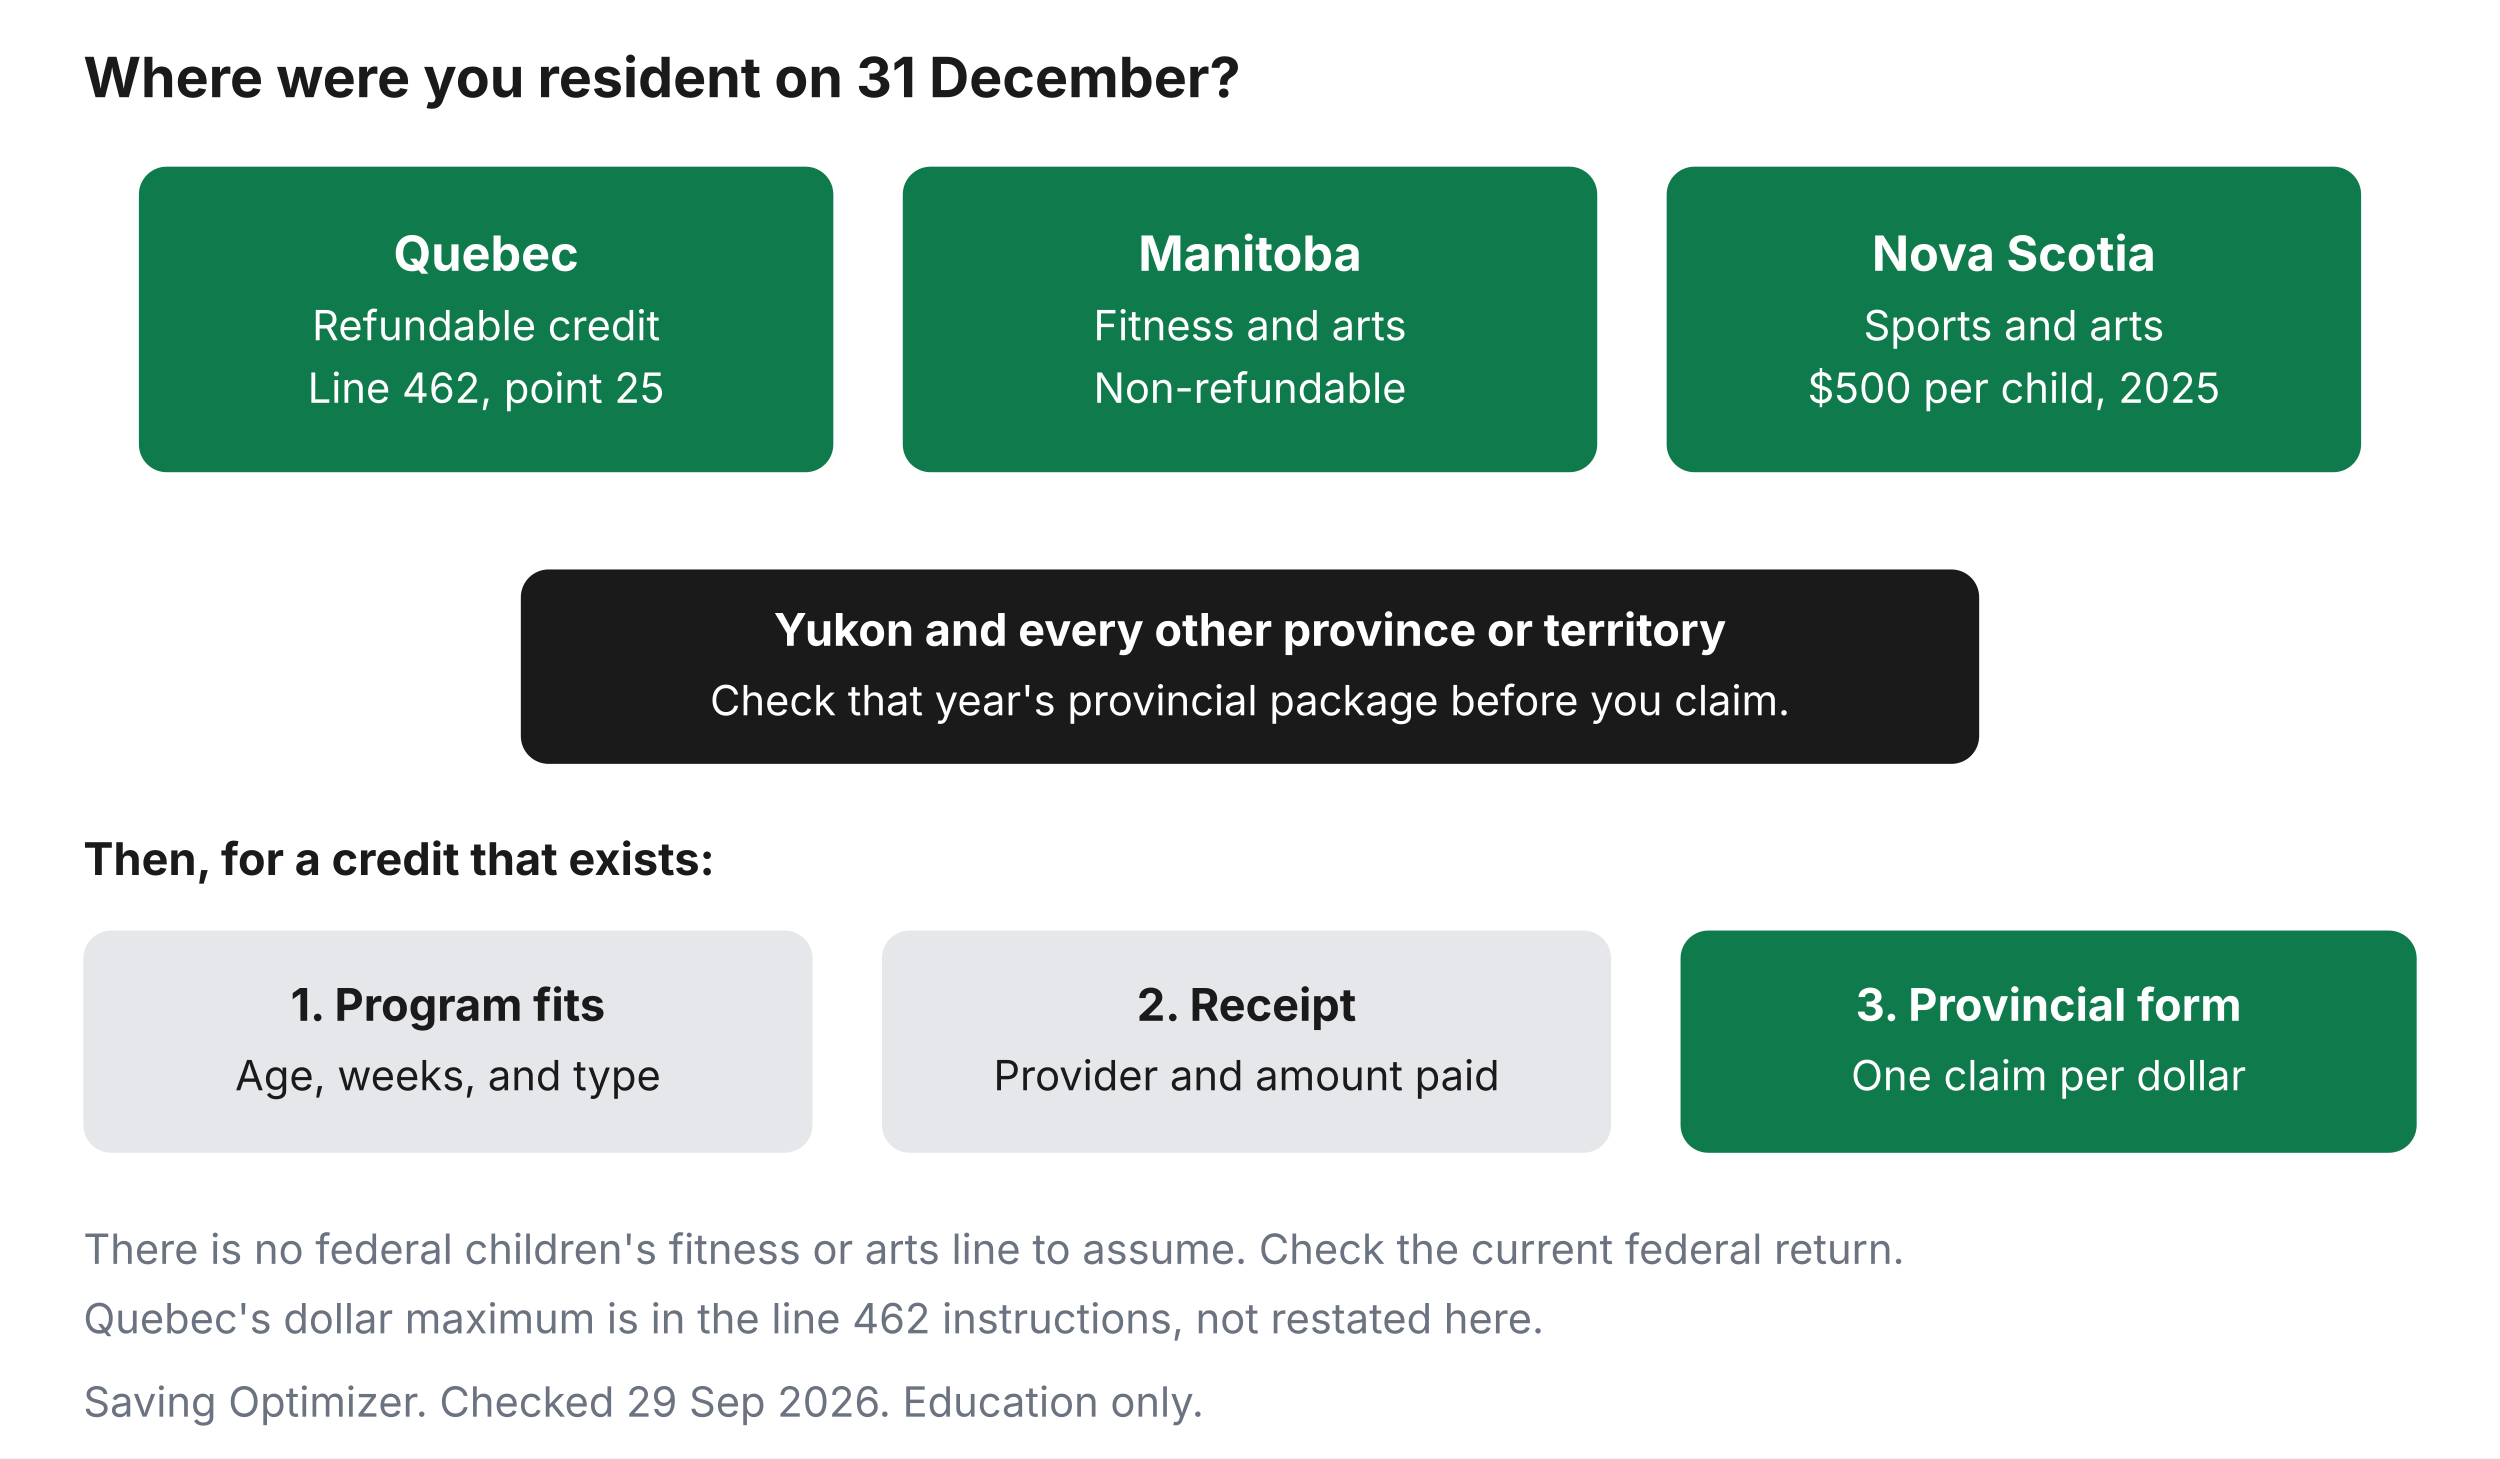
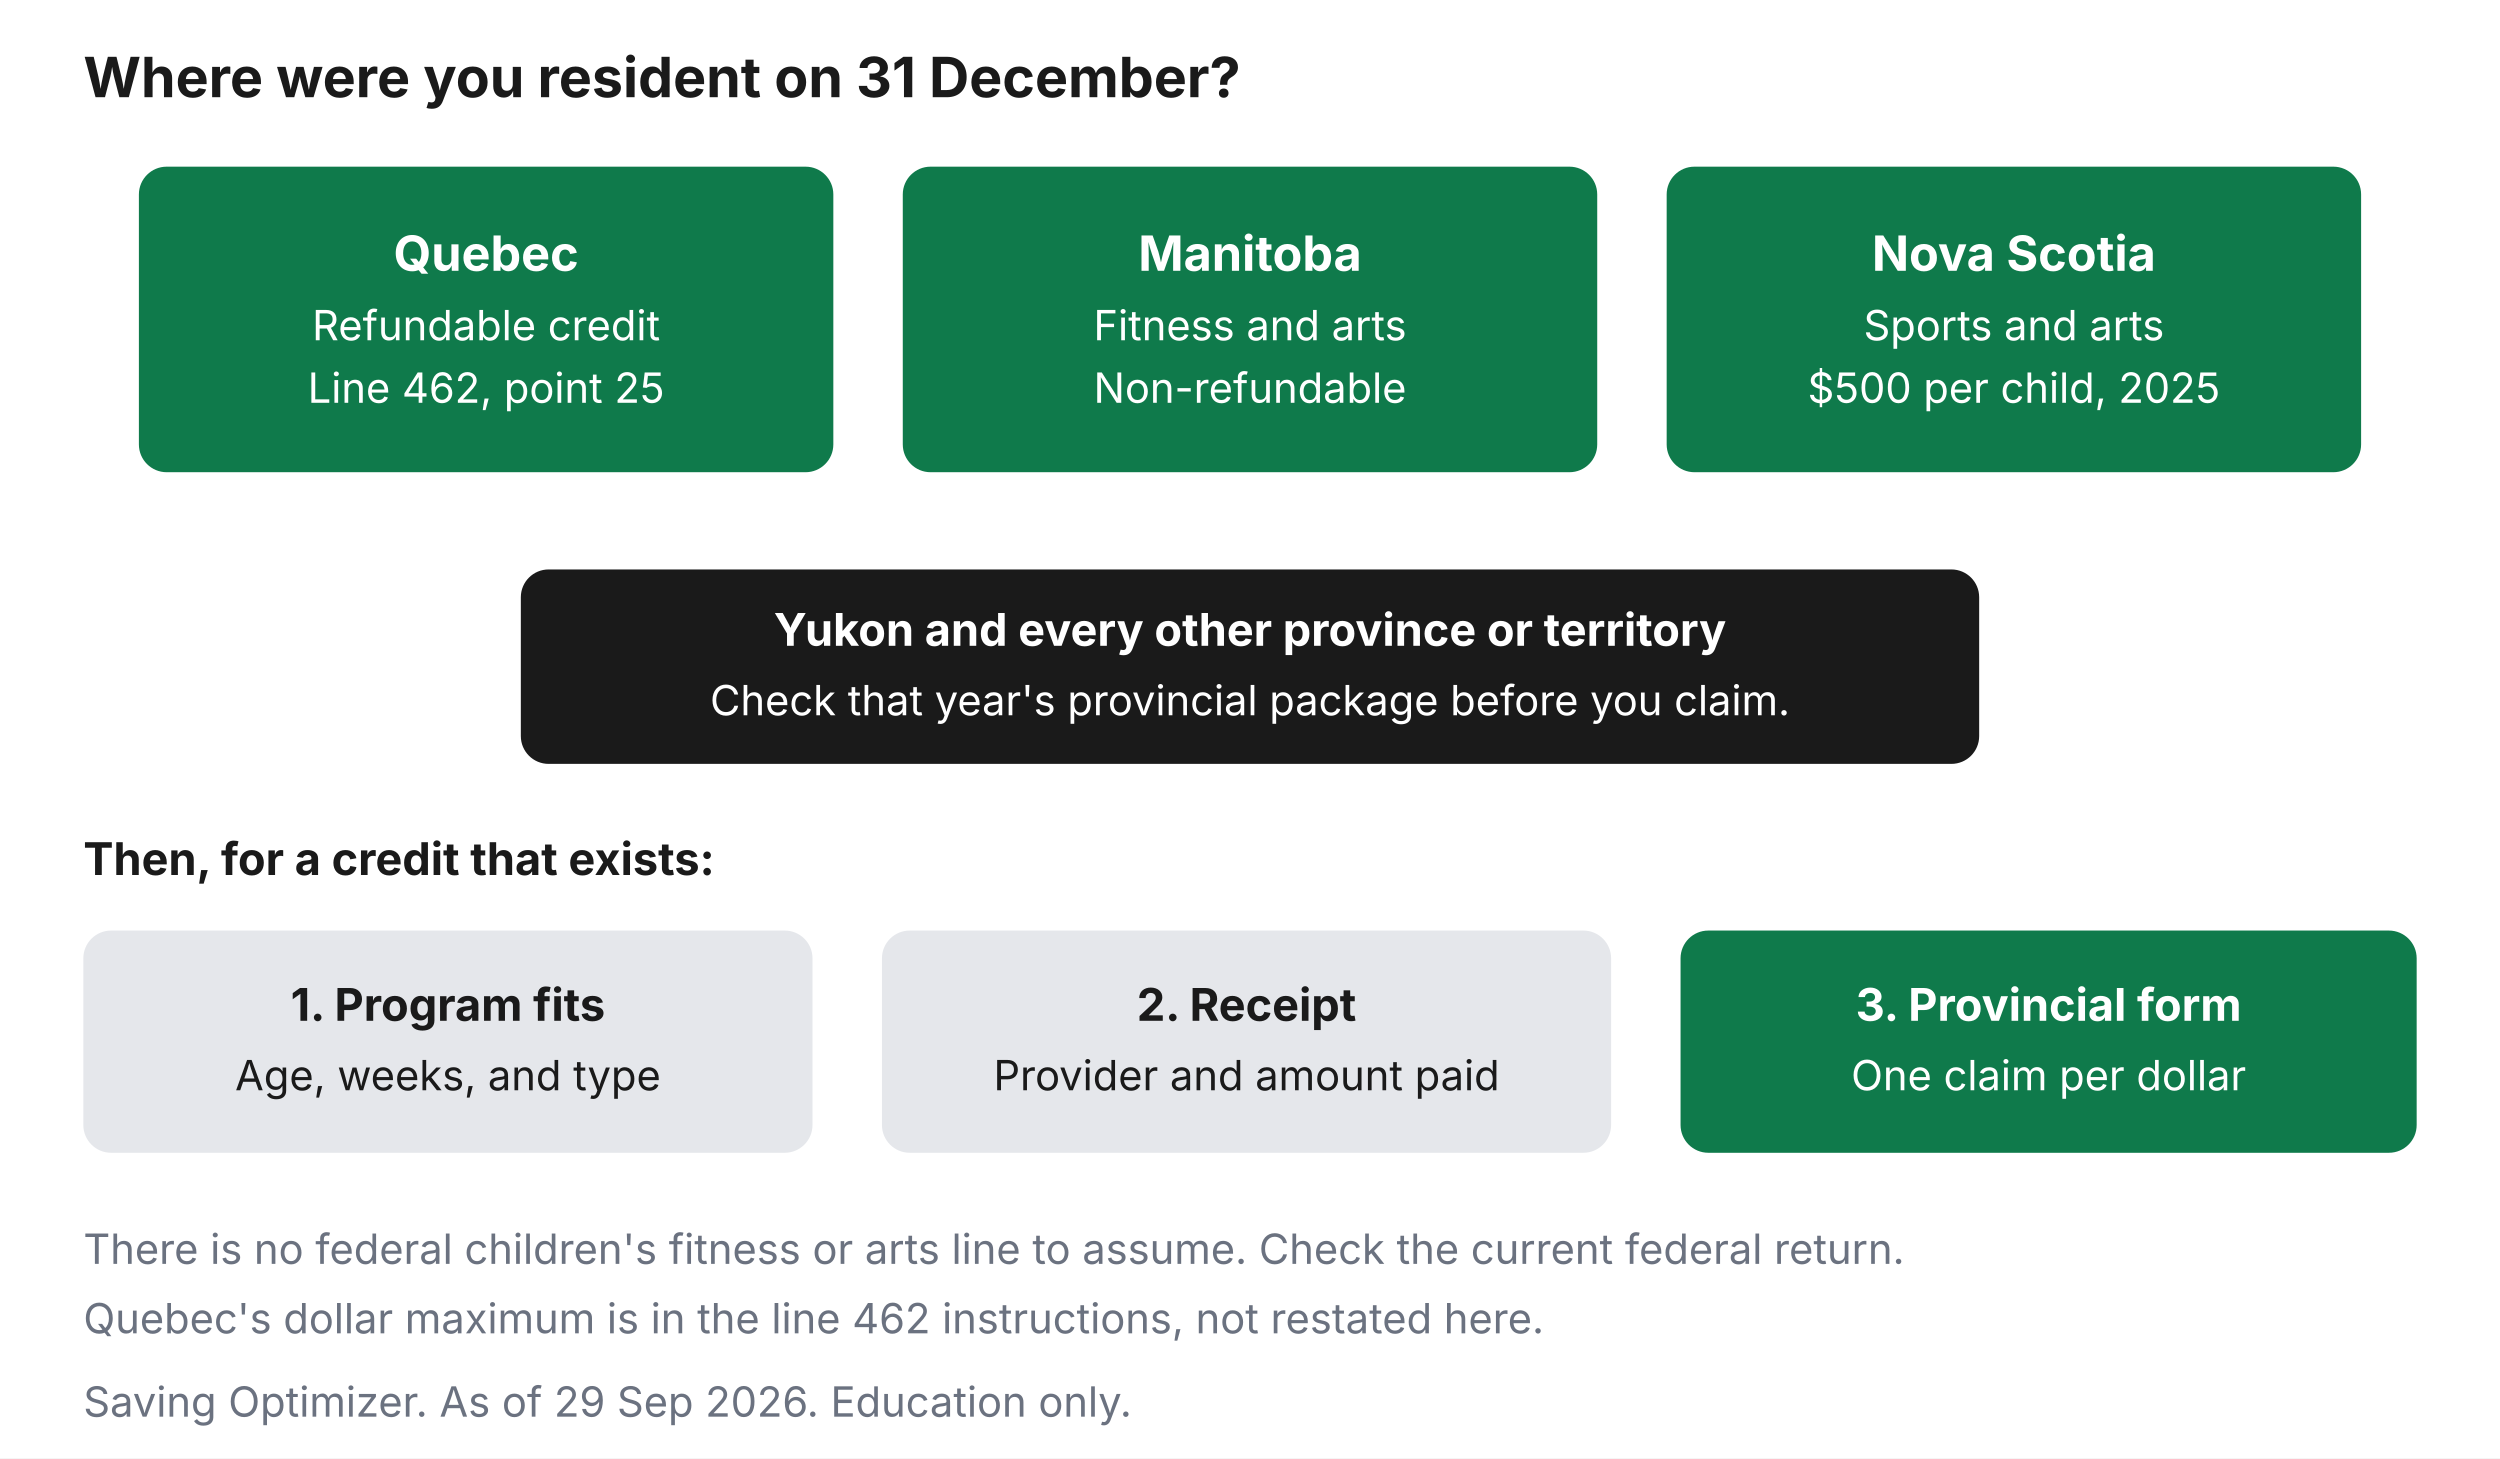
<svg xmlns="http://www.w3.org/2000/svg" viewBox="0 0 720 420" role="img">
  <rect width="720" height="420" fill="#FFFFFF" />
  <text x="24" y="28" font-family="Inter, Arial, sans-serif" font-size="16" font-weight="700" fill="#1A1A1A">Where were you resident on 31 December?</text>
  <rect x="40" y="48" width="200" height="88" rx="8" fill="#0F7A4B" />
  <text x="140" y="78" text-anchor="middle" font-family="Inter, Arial, sans-serif" font-size="14" font-weight="700" fill="#FFFFFF">Quebec</text>
  <text x="140" y="98" text-anchor="middle" font-family="Inter, Arial, sans-serif" font-size="12" fill="#FFFFFF">Refundable credit</text>
  <text x="140" y="116" text-anchor="middle" font-family="Inter, Arial, sans-serif" font-size="12" fill="#FFFFFF">Line 462, point 25</text>
  <rect x="260" y="48" width="200" height="88" rx="8" fill="#0F7A4B" />
  <text x="360" y="78" text-anchor="middle" font-family="Inter, Arial, sans-serif" font-size="14" font-weight="700" fill="#FFFFFF">Manitoba</text>
  <text x="360" y="98" text-anchor="middle" font-family="Inter, Arial, sans-serif" font-size="12" fill="#FFFFFF">Fitness and arts</text>
  <text x="360" y="116" text-anchor="middle" font-family="Inter, Arial, sans-serif" font-size="12" fill="#FFFFFF">Non-refundable</text>
  <rect x="480" y="48" width="200" height="88" rx="8" fill="#0F7A4B" />
  <text x="580" y="78" text-anchor="middle" font-family="Inter, Arial, sans-serif" font-size="14" font-weight="700" fill="#FFFFFF">Nova Scotia</text>
  <text x="580" y="98" text-anchor="middle" font-family="Inter, Arial, sans-serif" font-size="12" fill="#FFFFFF">Sports and arts</text>
  <text x="580" y="116" text-anchor="middle" font-family="Inter, Arial, sans-serif" font-size="12" fill="#FFFFFF">$500 per child, 2025</text>
  <rect x="150" y="164" width="420" height="56" rx="8" fill="#1A1A1A" />
  <text x="360" y="186" text-anchor="middle" font-family="Inter, Arial, sans-serif" font-size="13" font-weight="700" fill="#FFFFFF">Yukon and every other province or territory</text>
  <text x="360" y="206" text-anchor="middle" font-family="Inter, Arial, sans-serif" font-size="12" fill="#FFFFFF">Check that year's provincial package before you claim.</text>
  <text x="24" y="252" font-family="Inter, Arial, sans-serif" font-size="13" font-weight="700" fill="#1A1A1A">Then, for a credit that exists:</text>
  <rect x="24" y="268" width="210" height="64" rx="8" fill="#E5E7EB" />
  <text x="129" y="294" text-anchor="middle" font-family="Inter, Arial, sans-serif" font-size="13" font-weight="700" fill="#1A1A1A">1. Program fits</text>
  <text x="129" y="314" text-anchor="middle" font-family="Inter, Arial, sans-serif" font-size="12" fill="#1A1A1A">Age, weeks, and type</text>
  <rect x="254" y="268" width="210" height="64" rx="8" fill="#E5E7EB" />
  <text x="359" y="294" text-anchor="middle" font-family="Inter, Arial, sans-serif" font-size="13" font-weight="700" fill="#1A1A1A">2. Receipt</text>
  <text x="359" y="314" text-anchor="middle" font-family="Inter, Arial, sans-serif" font-size="12" fill="#1A1A1A">Provider and amount paid</text>
  <rect x="484" y="268" width="212" height="64" rx="8" fill="#0F7A4B" />
  <text x="590" y="294" text-anchor="middle" font-family="Inter, Arial, sans-serif" font-size="13" font-weight="700" fill="#FFFFFF">3. Provincial form</text>
  <text x="590" y="314" text-anchor="middle" font-family="Inter, Arial, sans-serif" font-size="12" fill="#FFFFFF">One claim per dollar</text>
  <text x="24" y="364" font-family="Inter, Arial, sans-serif" font-size="12" fill="#6B7280">There is no federal children's fitness or arts line to assume. Check the current federal return.</text>
  <text x="24" y="384" font-family="Inter, Arial, sans-serif" font-size="12" fill="#6B7280">Quebec's dollar maximum is in the line 462 instructions, not restated here.</text>
-   <text x="24" y="408" font-family="Inter, Arial, sans-serif" font-size="12" fill="#6B7280">Saving Optimizer. Checked 29 Sep 2026. Education only.</text>
+   <text x="24" y="408" font-family="Inter, Arial, sans-serif" font-size="12" fill="#6B7280">Saving Optimizer. As of 29 Sep 2026. Education only.</text>
</svg>
